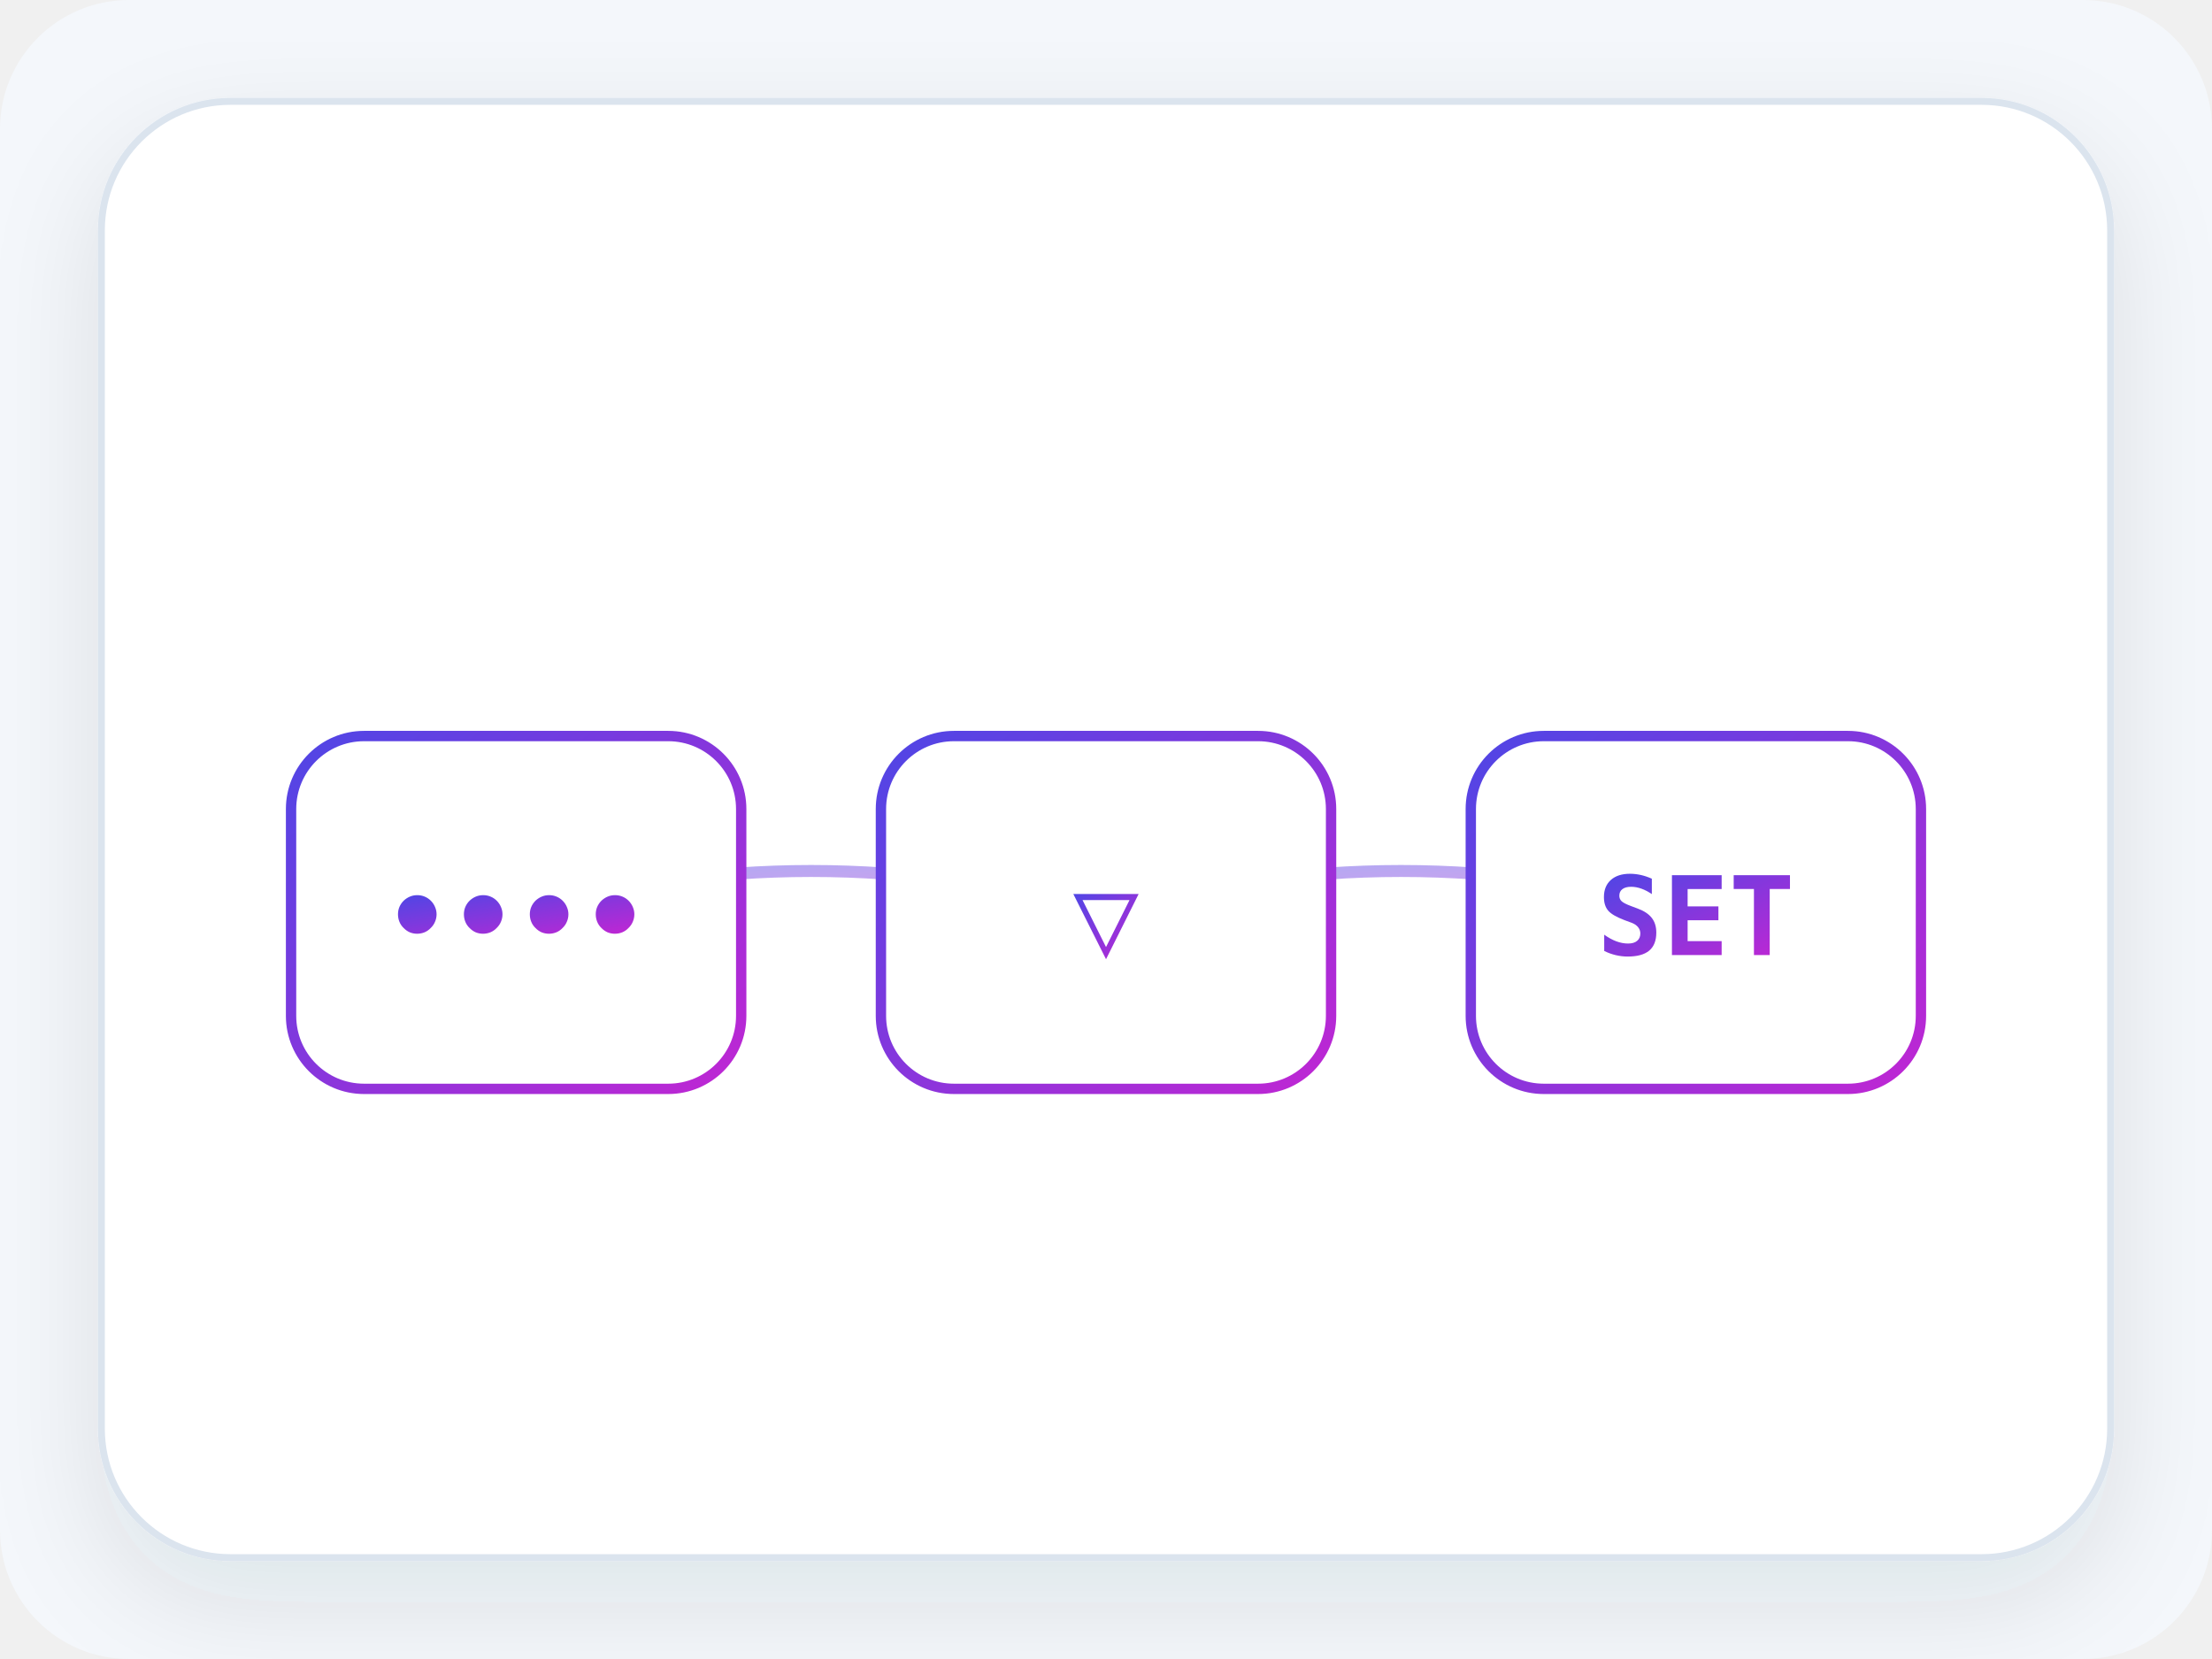
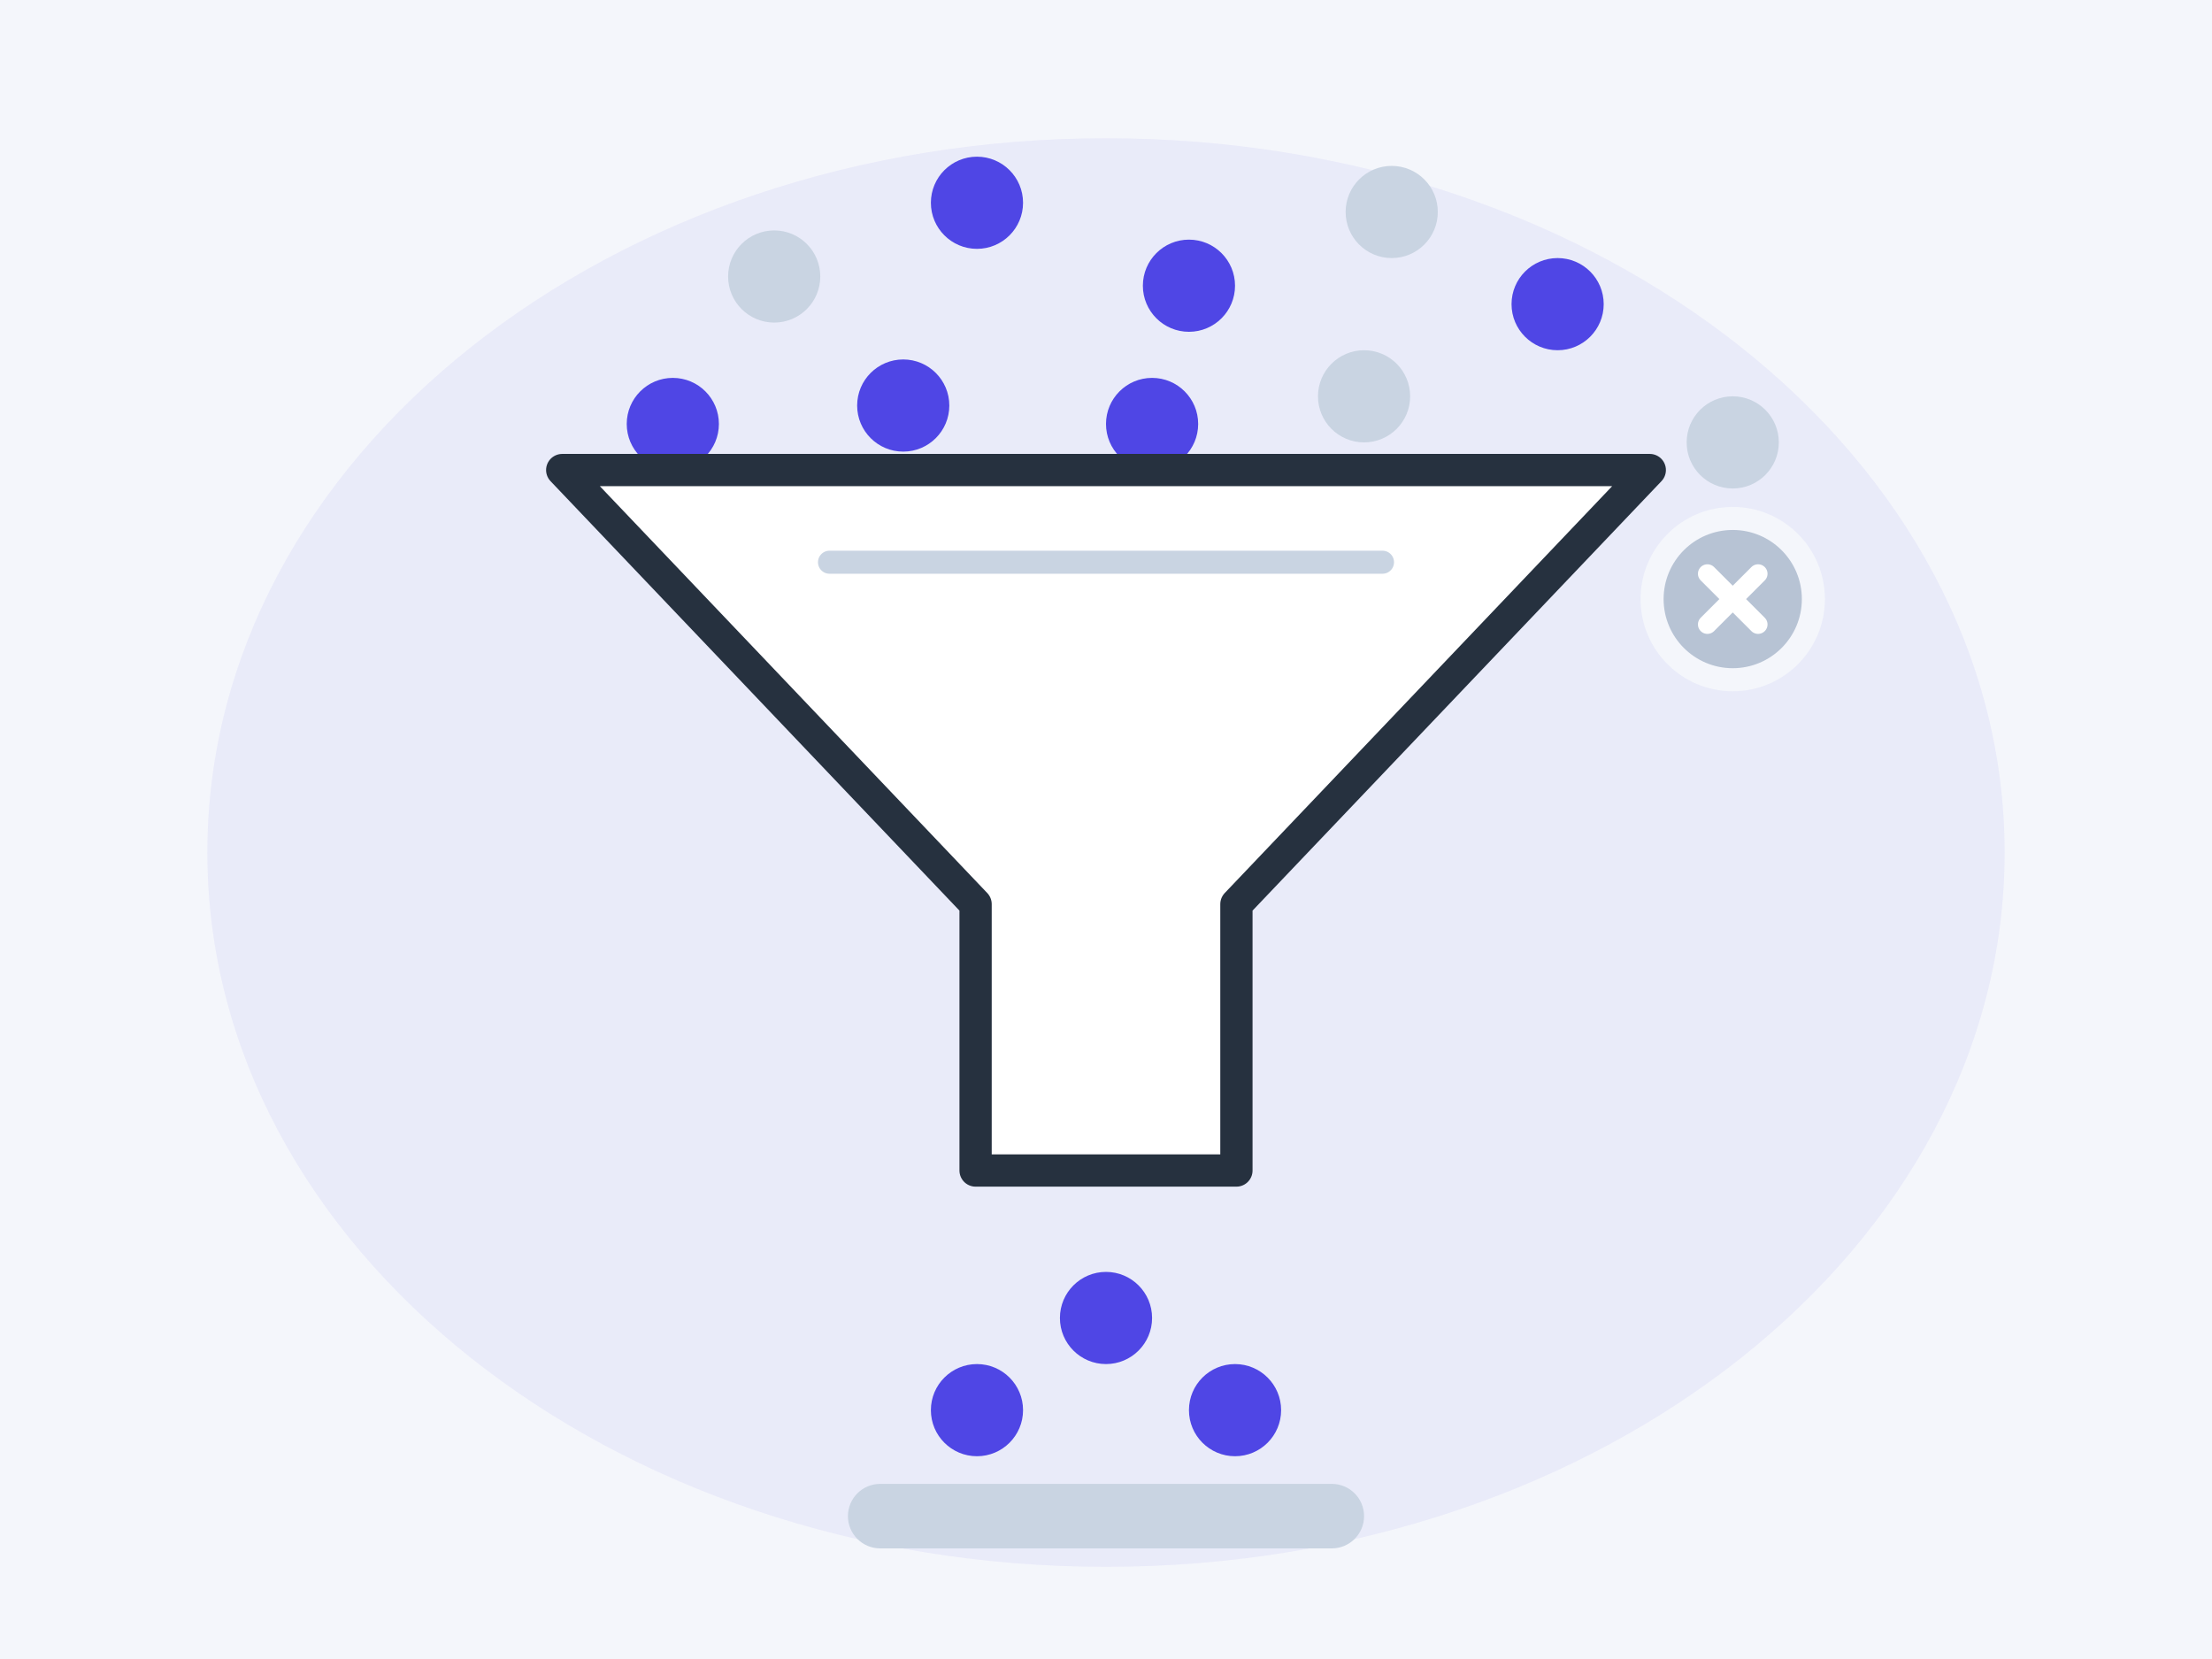
<svg xmlns="http://www.w3.org/2000/svg" viewBox="0 0 480 360" role="img" aria-labelledby="title desc">
-   <defs>
-     <linearGradient id="accent" x1="0" y1="0" x2="1" y2="1">
-       <stop stop-color="#4f46e5" />
-       <stop offset="1" stop-color="#c026d3" />
-     </linearGradient>
-     <filter id="shadow" x="-20%" y="-20%" width="140%" height="140%">
-       <feDropShadow dx="0" dy="9" stdDeviation="12" flood-color="#1e293b" flood-opacity=".10" />
-     </filter>
-     <marker id="arrow" markerWidth="8" markerHeight="8" refX="6" refY="3" orient="auto">
-       <path d="M0,0 L0,6 L7,3 z" fill="#c026d3" />
-     </marker>
-   </defs>
-   <rect width="480" height="360" rx="28" fill="#f4f7fb" />
-   <rect x="22" y="22" width="436" height="316" rx="28" fill="#ffffff" stroke="#dbe4ee" stroke-width="1.5" filter="url(#shadow)" />
-   <path d="M 112.0 198 Q 176 180 240.0 198" fill="none" stroke="url(#accent)" stroke-width="2.6" opacity=".46" marker-end="url(#arrow)" />
-   <path d="M 240.0 198 Q 304 180 368.0 198" fill="none" stroke="url(#accent)" stroke-width="2.6" opacity=".46" marker-end="url(#arrow)" />
-   <g transform="translate(112 198) scale(1.32) translate(-112 -198)">
-     <rect x="75" y="169" width="74" height="58" rx="12" fill="#ffffff" stroke="url(#accent)" stroke-width="1.7" />
-     <text x="112.0" y="205" text-anchor="middle" font-family="IBM Plex Mono, Menlo, monospace" font-size="18" font-weight="700" fill="url(#accent)">••••</text>
-   </g>
-   <g transform="translate(240 198) scale(1.32) translate(-240 -198)">
-     <rect x="203" y="169" width="74" height="58" rx="12" fill="#ffffff" stroke="url(#accent)" stroke-width="1.7" />
-     <text x="240.0" y="205" text-anchor="middle" font-family="IBM Plex Mono, Menlo, monospace" font-size="18" font-weight="700" fill="url(#accent)">▽</text>
-   </g>
-   <g transform="translate(368 198) scale(1.32) translate(-368 -198)">
-     <rect x="331" y="169" width="74" height="58" rx="12" fill="#ffffff" stroke="url(#accent)" stroke-width="1.7" />
-     <text x="368.0" y="205" text-anchor="middle" font-family="IBM Plex Mono, Menlo, monospace" font-size="18" font-weight="700" fill="url(#accent)">SET</text>
-   </g>
+   <rect width="480" height="360" fill="#F4F6FB" />
+   <ellipse cx="240" cy="185" rx="195" ry="155" fill="#4F46E5" opacity="0.07" />
+   <circle cx="168" cy="60" r="10" fill="#C9D4E2" />
+   <circle cx="212" cy="44" r="10" fill="#4F46E5" />
+   <circle cx="258" cy="62" r="10" fill="#4F46E5" />
+   <circle cx="302" cy="46" r="10" fill="#C9D4E2" />
+   <circle cx="196" cy="88" r="10" fill="#4F46E5" />
+   <circle cx="250" cy="92" r="10" fill="#4F46E5" />
+   <circle cx="296" cy="86" r="10" fill="#C9D4E2" />
+   <circle cx="338" cy="66" r="10" fill="#4F46E5" />
+   <circle cx="146" cy="92" r="10" fill="#4F46E5" />
+   <path d="M 122 102 H 358 L 268.3 196.2 V 254 H 211.7 V 196.2 Z" fill="#FFFFFF" stroke="#26313F" stroke-width="7" stroke-linecap="round" stroke-linejoin="round" />
+   <path d="M 180 122 L 300 122" fill="none" stroke="#C9D4E2" stroke-width="5" stroke-linecap="round" stroke-linejoin="round" />
+   <circle cx="240" cy="286" r="10" fill="#4F46E5" />
+   <circle cx="212" cy="306" r="10" fill="#4F46E5" />
+   <circle cx="268" cy="306" r="10" fill="#4F46E5" />
+   <rect x="184" y="322" width="112" height="14" rx="7" fill="#C9D4E2" />
+   <circle cx="376" cy="130" r="20" fill="#F4F6FB" />
+   <circle cx="376" cy="130" r="15" fill="#B7C3D4" />
+   <path d="M 370.5 124.5 L 381.5 135.5 M 381.5 124.5 L 370.5 135.5" fill="none" stroke="#fff" stroke-width="4.1" stroke-linecap="round" stroke-linejoin="round" />
+   <circle cx="376" cy="96" r="10" fill="#C9D4E2" />
</svg>
